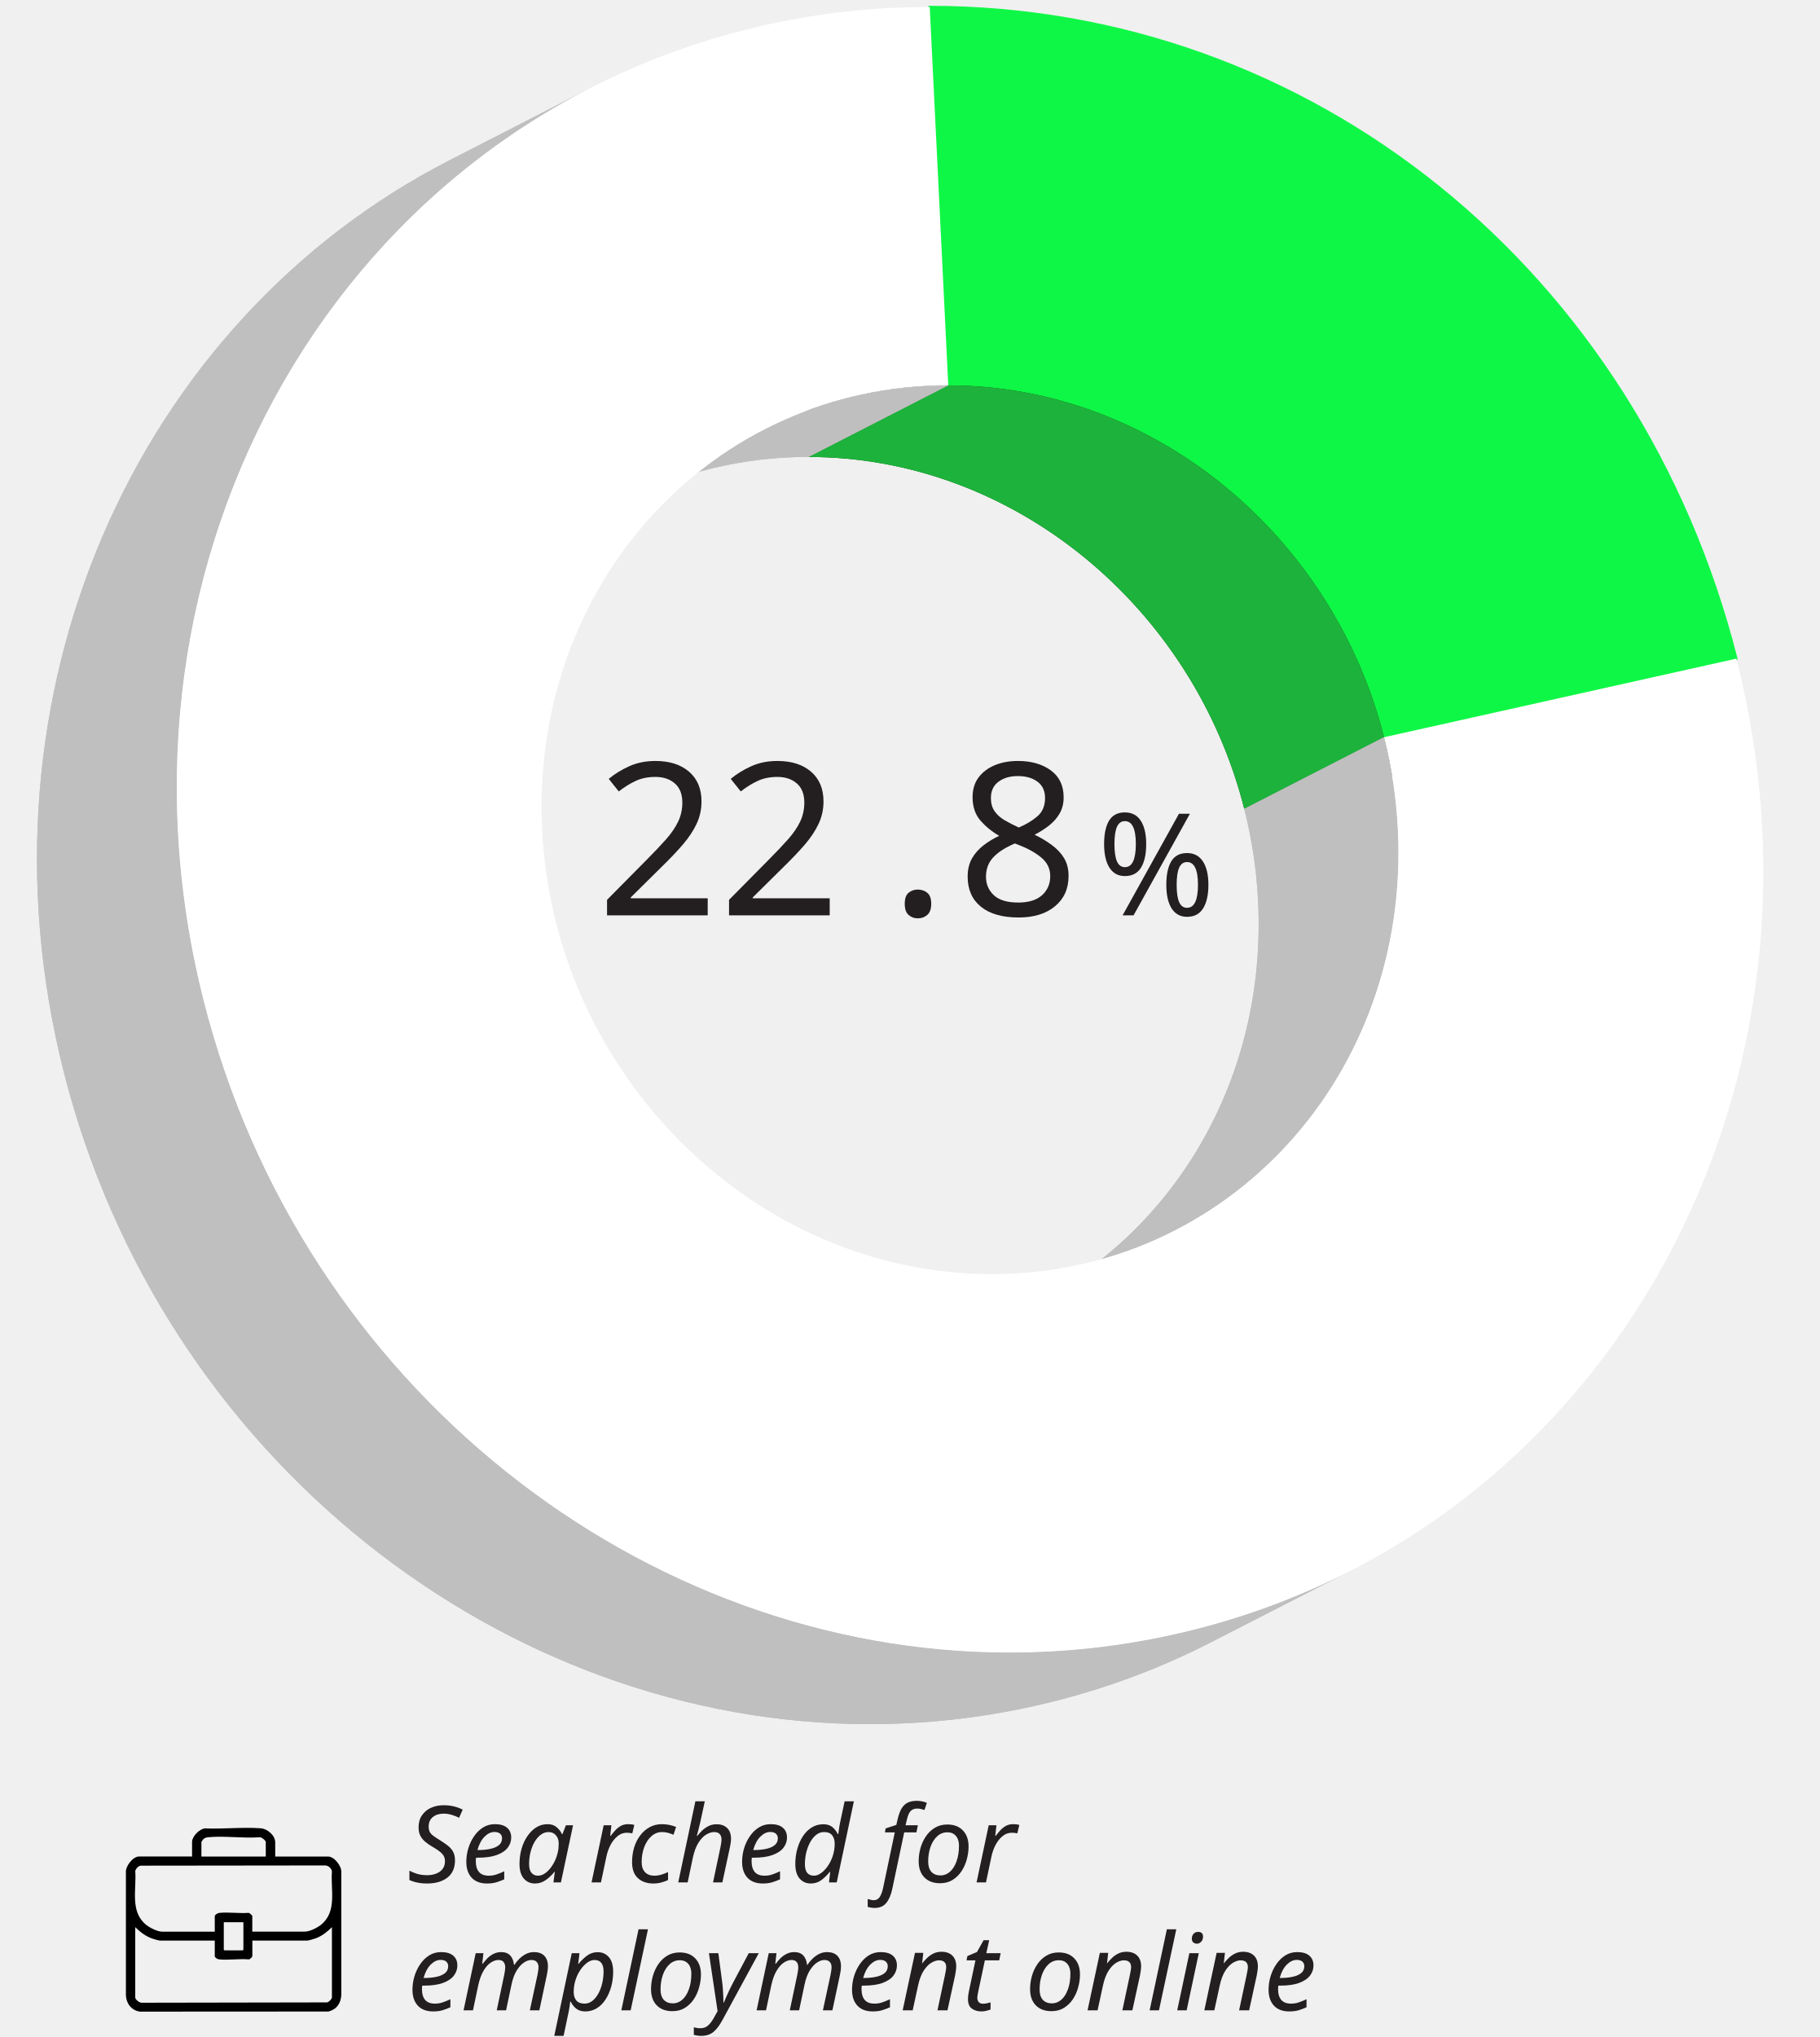
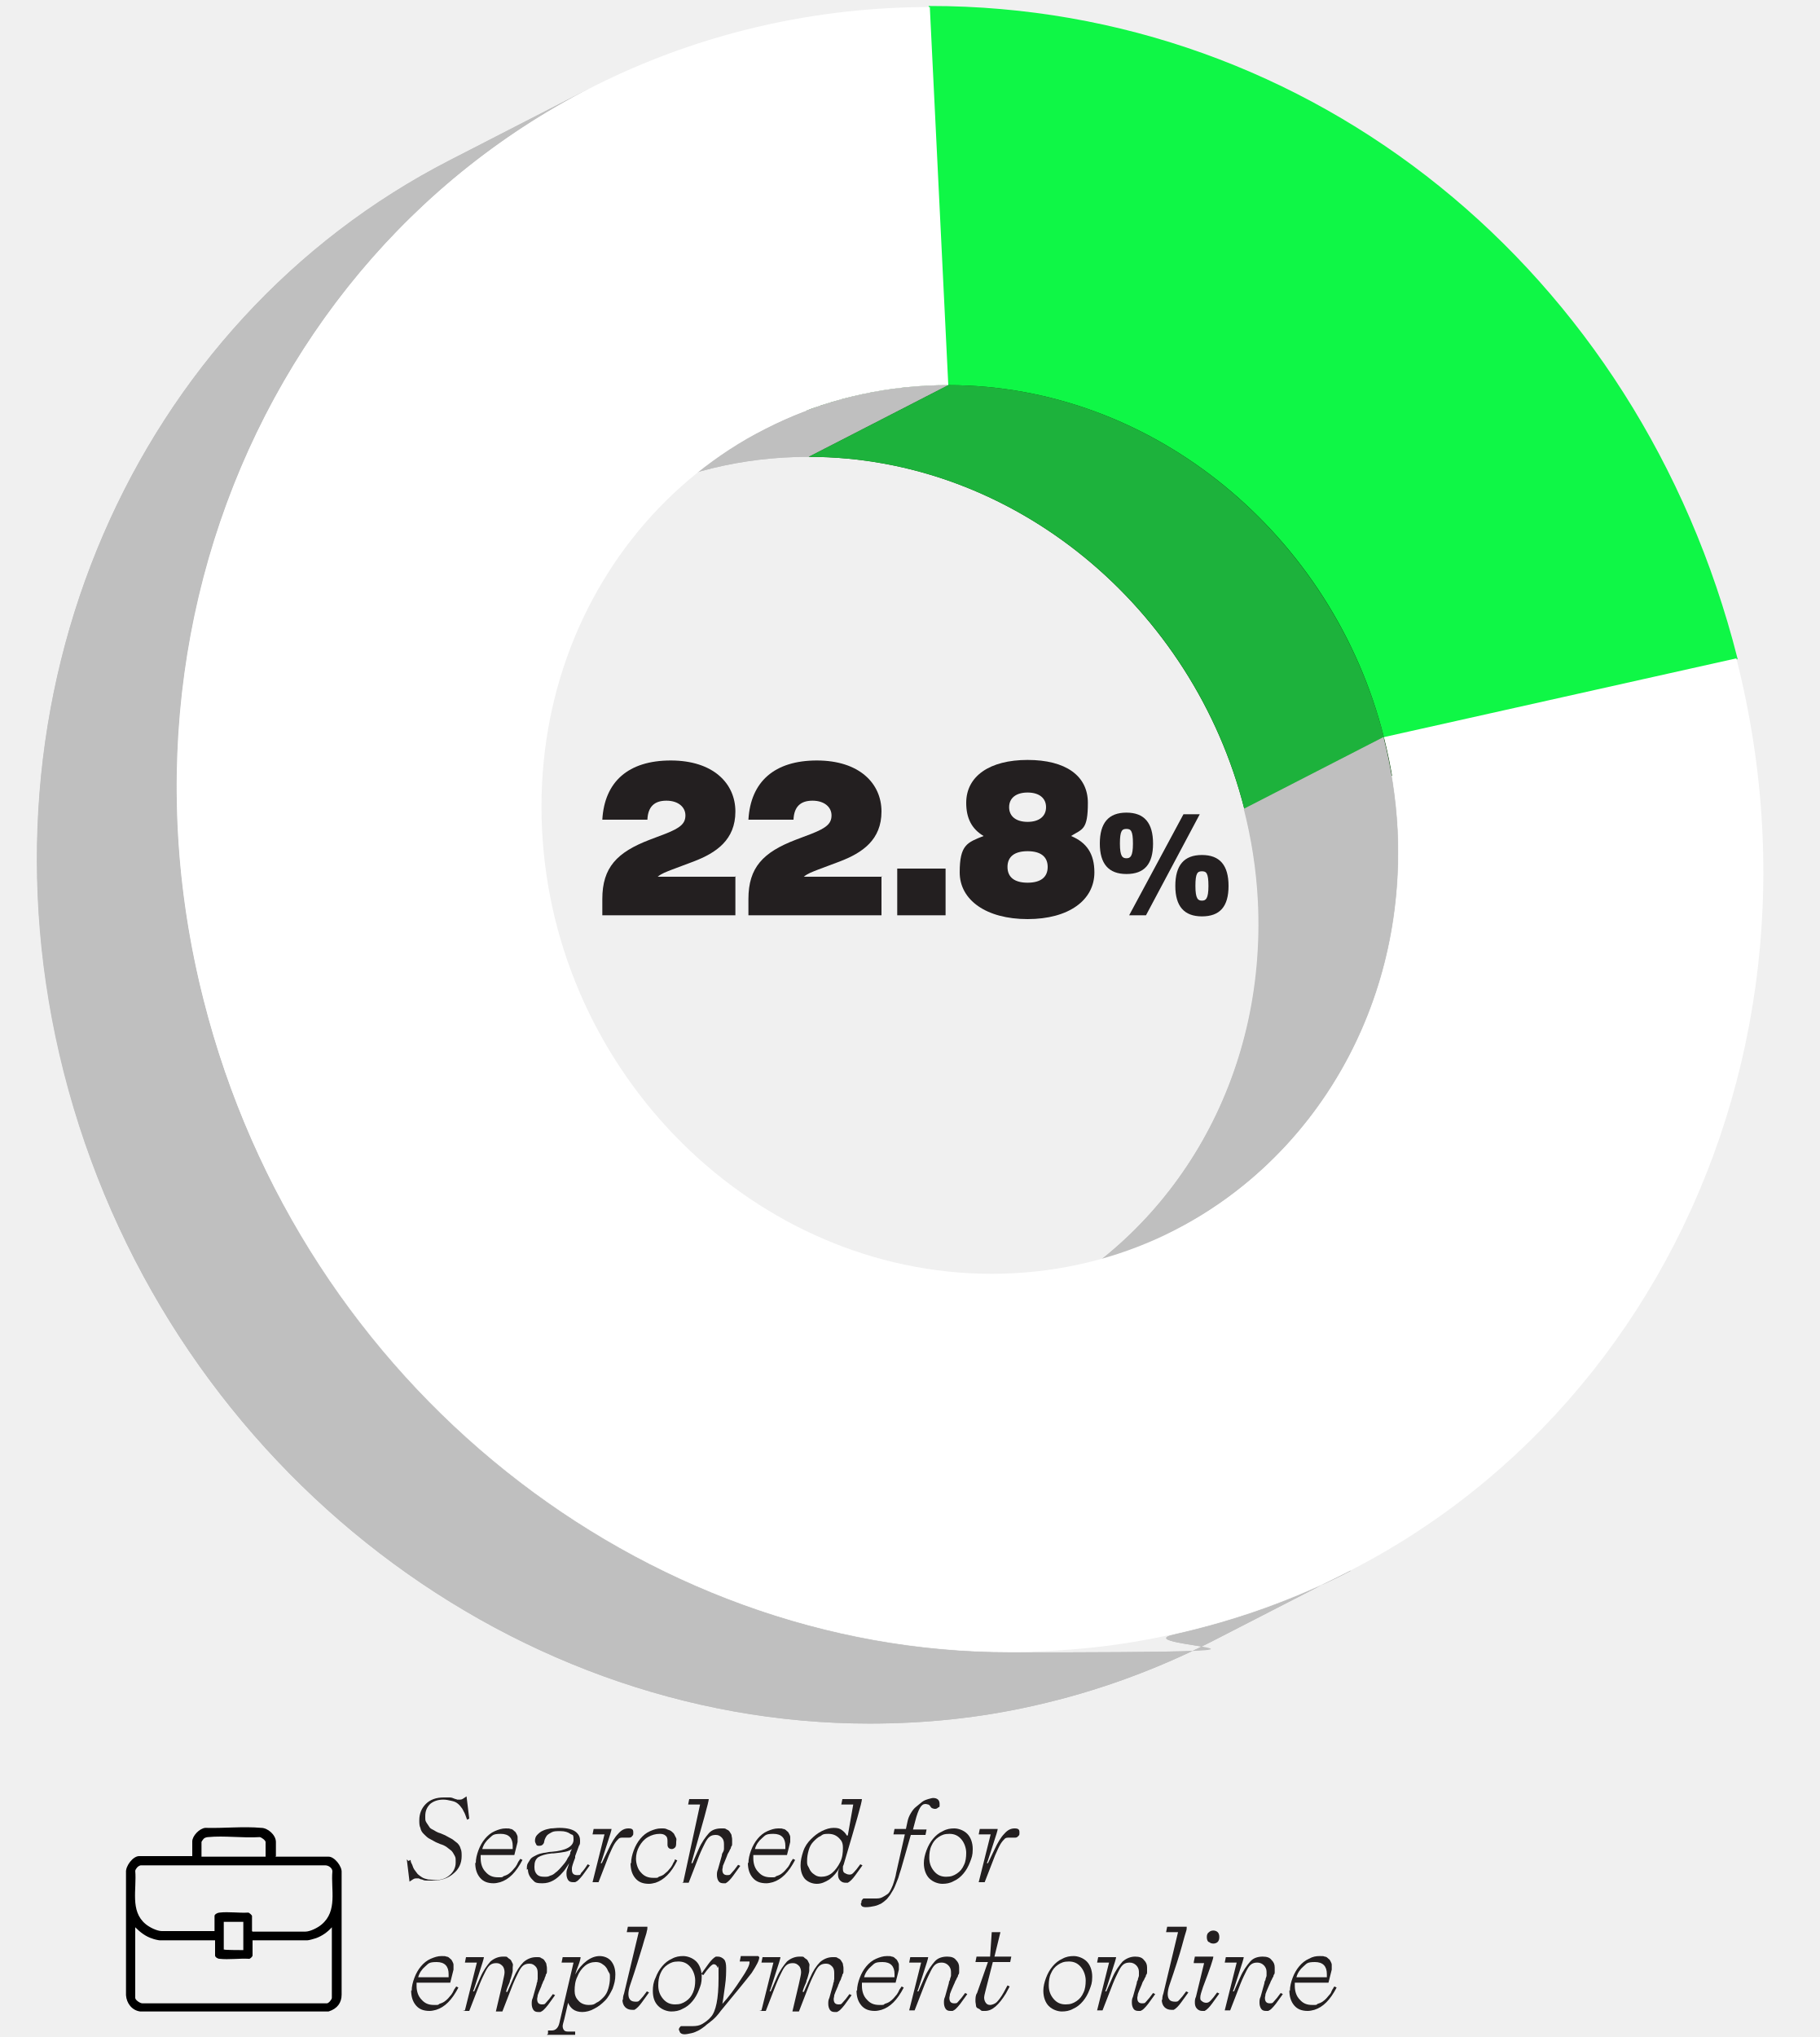
- <svg xmlns="http://www.w3.org/2000/svg" id="Layer_1" data-name="Layer 1" viewBox="0 0 335.05 374.97">
+ <svg xmlns="http://www.w3.org/2000/svg" id="Layer_1" version="1.1" viewBox="0 0 335 375">
  <defs>
    <style>
-       .cls-1, .cls-2 {
+       .st0, .st1 {
        fill: none;
      }

-       .cls-3 {
-         font-family: SelfModernTrial-Italic, 'Self Modern Trial';
-         font-size: 19.63px;
-         font-style: italic;
-       }
- 
-       .cls-3, .cls-4, .cls-5 {
-         fill: #231f20;
-       }
- 
-       .cls-6 {
+       .st2 {
        fill: #1db23c;
      }

-       .cls-2 {
+       .st1 {
        stroke: #0ff746;
        stroke-miterlimit: 2;
-         stroke-width: .44px;
-       }
- 
-       .cls-7 {
+         stroke-width: .4px;
+       }
+ 
+       .st3 {
        fill: #004300;
      }

-       .cls-8 {
+       .st4 {
+         fill: #231f20;
+       }
+ 
+       .st5 {
        fill: #0ff746;
      }

-       .cls-9 {
+       .st6 {
+         isolation: isolate;
+       }
+ 
+       .st7 {
        clip-path: url(#clippath-1);
      }

-       .cls-10 {
+       .st8 {
        clip-path: url(#clippath-3);
      }

-       .cls-11 {
+       .st9 {
        clip-path: url(#clippath-4);
      }

-       .cls-12 {
+       .st10 {
        clip-path: url(#clippath-2);
      }

-       .cls-13 {
+       .st11 {
        clip-path: url(#clippath-7);
      }

-       .cls-14 {
+       .st12 {
        clip-path: url(#clippath-6);
      }

-       .cls-15 {
+       .st13 {
        clip-path: url(#clippath-9);
      }

-       .cls-16 {
+       .st14 {
        clip-path: url(#clippath-8);
      }

-       .cls-17 {
+       .st15 {
        clip-path: url(#clippath-5);
      }

-       .cls-18 {
+       .st16 {
        fill: #fff;
      }

-       .cls-4 {
-         font-size: 26.18px;
-       }
- 
-       .cls-4, .cls-5 {
-         font-family: HelveticaNowDisplay-XBlk, 'Helvetica Now Display';
-       }
- 
-       .cls-5 {
-         font-size: 39.27px;
-       }
- 
-       .cls-19 {
-         letter-spacing: 0em;
-       }
- 
-       .cls-20 {
+       .st17 {
        fill: #075606;
      }

-       .cls-21 {
+       .st18 {
        fill: #bfbfbf;
      }

-       .cls-22 {
-         letter-spacing: -.02em;
-       }
- 
-       .cls-23 {
-         letter-spacing: -.04em;
-       }
- 
-       .cls-24 {
+       .st19 {
        clip-path: url(#clippath);
-       }
- 
-       .cls-25 {
-         letter-spacing: .02em;
      }
    </style>
    <clipPath id="clippath">
-       <rect class="cls-1" x="-5.91" width="346.33" height="317.37" />
+       <rect class="st0" x="-5.9" width="346.3" height="317.4" />
    </clipPath>
    <clipPath id="clippath-1">
-       <path class="cls-1" d="M148.85,84.12c37.88,0,70.87,27.77,80.23,64.78l25.73-13.19c-9.36-37.01-42.35-64.78-80.23-64.78l-25.73,13.19Z" />
+       <path class="st0" d="M148.9,84.1c37.9,0,70.9,27.8,80.2,64.8l25.7-13.2c-9.4-37-42.3-64.8-80.2-64.8l-25.7,13.2h0Z" />
    </clipPath>
    <clipPath id="clippath-2">
-       <rect class="cls-1" x="-5.91" width="346.33" height="317.37" />
+       <rect class="st0" x="-5.9" width="346.3" height="317.4" />
    </clipPath>
    <clipPath id="clippath-3">
-       <path class="cls-1" d="M140.84,78.98l-25.73,13.19c10.08-5.16,21.51-8.06,33.74-8.06l25.73-13.19c-12.23,0-23.66,2.89-33.74,8.06" />
+       <path class="st0" d="M140.8,79l-25.7,13.2c10.1-5.2,21.5-8.1,33.7-8.1l25.7-13.2c-12.2,0-23.7,2.9-33.7,8.1Z" />
    </clipPath>
    <clipPath id="clippath-4">
-       <rect class="cls-1" x="-5.91" width="346.33" height="317.37" />
+       <rect class="st0" x="-5.9" width="346.3" height="317.4" />
    </clipPath>
    <clipPath id="clippath-5">
-       <path class="cls-1" d="M229.08,148.89c1.39,5.49,2.27,11.19,2.55,17.03,1.59,32.48-15.27,60.54-41.04,73.75l25.73-13.19c25.77-13.21,42.63-41.27,41.04-73.74-.29-5.85-1.16-11.54-2.55-17.03l-25.73,13.19Z" />
+       <path class="st0" d="M229.1,148.9c1.4,5.5,2.3,11.2,2.6,17,1.6,32.5-15.3,60.5-41,73.8l25.7-13.2c25.8-13.2,42.6-41.3,41-73.7-.3-5.8-1.2-11.5-2.6-17l-25.7,13.2h0Z" />
    </clipPath>
    <clipPath id="clippath-6">
-       <rect class="cls-1" x="-5.91" width="346.33" height="317.37" />
+       <rect class="st0" x="-5.9" width="346.3" height="317.4" />
    </clipPath>
    <clipPath id="clippath-7">
-       <path class="cls-1" d="M82.8,29.48C25.08,59.06-5.91,127.72,11.76,197.39c18.05,71.2,80.98,119.99,148.36,119.99,10.05,0,20.18-1.08,30.3-3.34,11.56-2.58,22.42-6.55,32.48-11.7l25.73-13.19c-10.05,5.15-20.92,9.12-32.48,11.7-10.11,2.26-20.25,3.34-30.29,3.34-67.38,0-130.31-48.79-148.36-119.98C19.82,114.54,50.81,45.88,108.53,16.29l-25.73,13.19Z" />
+       <path class="st0" d="M82.8,29.5C25.1,59.1-5.9,127.7,11.8,197.4c18,71.2,81,120,148.4,120s20.2-1.1,30.3-3.3c11.6-2.6,22.4-6.5,32.5-11.7l25.7-13.2c-10.1,5.1-20.9,9.1-32.5,11.7-10.1,2.3-20.2,3.3-30.3,3.3-67.4,0-130.3-48.8-148.4-120C19.8,114.5,50.8,45.9,108.5,16.3l-25.7,13.2Z" />
    </clipPath>
    <clipPath id="clippath-8">
-       <rect class="cls-1" x="-5.91" width="346.33" height="317.37" />
+       <rect class="st0" x="-5.9" width="346.3" height="317.4" />
    </clipPath>
    <clipPath id="clippath-9">
-       <rect class="cls-1" x="23.04" y="336.31" width="39.9" height="33.99" />
+       <rect class="st0" x="23" y="336.3" width="39.9" height="34" />
    </clipPath>
  </defs>
-   <polygon class="cls-7" points="319.67 121.24 293.94 134.42 229.08 148.89 254.81 135.71 319.67 121.24" />
-   <polygon class="cls-7" points="174.58 70.93 148.85 84.12 145.44 14.47 171.17 1.29 174.58 70.93" />
-   <g class="cls-24">
-     <path class="cls-8" d="M171.17,1.29c70.23,0,130.41,48.61,148.5,119.95l-64.87,14.47c-9.36-37.01-42.35-64.78-80.23-64.78l-3.41-69.64Z" />
-     <path class="cls-2" d="M171.17,1.29c70.23,0,130.41,48.61,148.5,119.95l-64.87,14.47c-9.36-37.01-42.35-64.78-80.23-64.78l-3.41-69.64Z" />
-     <path class="cls-20" d="M254.81,135.71l-25.73,13.19c-9.36-37.01-42.35-64.78-80.23-64.78l25.73-13.19c37.88,0,70.87,27.77,80.23,64.78" />
-   </g>
-   <g class="cls-9">
-     <path class="cls-6" d="M254.81,135.71l-25.73,13.19c-9.36-37.01-42.35-64.78-80.23-64.78l25.73-13.19c37.88,0,70.87,27.77,80.23,64.78" />
-   </g>
-   <g class="cls-12">
-     <path class="cls-21" d="M115.11,92.17l25.73-13.19c10.07-5.16,21.51-8.06,33.74-8.06l-25.73,13.19c-12.23,0-23.66,2.89-33.74,8.06" />
-   </g>
-   <g class="cls-10">
-     <path class="cls-21" d="M174.58,70.93l-25.73,13.19c-12.23,0-23.66,2.89-33.74,8.06l25.73-13.19c10.07-5.16,21.51-8.06,33.74-8.06" />
-   </g>
-   <g class="cls-11">
-     <path class="cls-21" d="M216.32,226.49l-25.73,13.19c25.77-13.21,42.62-41.27,41.03-73.75-.28-5.85-1.16-11.54-2.55-17.03l25.73-13.19c1.39,5.49,2.27,11.19,2.55,17.03,1.59,32.48-15.27,60.54-41.04,73.75" />
-   </g>
-   <g class="cls-17">
-     <path class="cls-21" d="M216.32,226.49l-25.73,13.19c25.77-13.21,42.62-41.27,41.03-73.75-.28-5.85-1.16-11.54-2.55-17.03l25.73-13.19c1.39,5.49,2.26,11.19,2.55,17.03,1.59,32.48-15.27,60.54-41.04,73.75" />
-   </g>
-   <g class="cls-14">
-     <path class="cls-21" d="M248.63,289.15l-25.73,13.19c-10.05,5.15-20.92,9.12-32.48,11.7-10.11,2.26-20.25,3.34-30.29,3.34-67.38,0-130.31-48.79-148.37-119.99C-5.91,127.72,25.08,59.06,82.8,29.48l25.73-13.19C50.81,45.88,19.82,114.54,37.49,184.2c18.05,71.2,80.98,119.99,148.36,119.99,10.05,0,20.18-1.08,30.29-3.34,11.56-2.58,22.42-6.55,32.48-11.7" />
-   </g>
-   <g class="cls-13">
-     <path class="cls-21" d="M248.63,289.15l-25.73,13.19c-10.05,5.15-20.92,9.12-32.48,11.7-10.11,2.26-20.25,3.34-30.29,3.34-67.38,0-130.31-48.79-148.37-119.99C-5.91,127.72,25.08,59.06,82.8,29.48l25.73-13.19C50.81,45.88,19.82,114.54,37.49,184.2c18.05,71.2,80.98,119.99,148.36,119.99,10.05,0,20.18-1.08,30.29-3.34,11.56-2.58,22.42-6.55,32.48-11.7" />
-   </g>
-   <g class="cls-16">
-     <path class="cls-18" d="M171.17,1.29l3.41,69.64c-43.51,0-76.99,36.63-74.77,81.81,2.21,45.18,39.27,81.8,82.78,81.8s76.98-36.63,74.77-81.8c-.29-5.84-1.16-11.54-2.55-17.03l64.87-14.47c20.75,81.8-25.61,162.22-103.52,179.61-10.11,2.26-20.25,3.34-30.29,3.34-67.38,0-130.31-48.79-148.36-119.99C16.74,102.4,63.09,21.98,141.01,4.59c9.98-2.23,19.85-3.3,30.16-3.3" />
-   </g>
-   <text class="cls-3" transform="translate(75 346.51)">
-     <tspan x="0" y="0">Sea</tspan>
-     <tspan class="cls-23" x="33.36" y="0">r</tspan>
-     <tspan class="cls-19" x="40.43" y="0">ched for </tspan>
-   </text>
-   <text class="cls-3" transform="translate(75 370.06)">
-     <tspan x="0" y="0">em</tspan>
-     <tspan class="cls-22" x="27.48" y="0">p</tspan>
-     <tspan x="38.86" y="0">loyment online</tspan>
-   </text>
-   <text class="cls-5" transform="translate(109.87 168.5)">
-     <tspan x="0" y="0">22</tspan>
-     <tspan class="cls-25" x="53.87" y="0">.</tspan>
-     <tspan x="66.36" y="0">8</tspan>
-   </text>
-   <text class="cls-4" transform="translate(201.99 168.5)">
-     <tspan x="0" y="0">%</tspan>
-   </text>
-   <g class="cls-15">
-     <path d="M50.66,341.75h9.75c1.14,0,2.53,1.79,2.43,2.92v22.55c-.09,1.55-.83,2.65-2.36,3.06l-34.71.02c-1.54-.2-2.53-1.49-2.59-3v-22.56c-.13-1.16,1.26-3,2.43-3h9.75v-2.68c0-1,1.34-2.39,2.37-2.49,3.34.15,6.97-.27,10.27-.02,1.24.09,2.67,1.31,2.67,2.59v2.59ZM48.93,341.75v-2.68c0-.27-.77-.9-1.11-.87-3.06.23-6.55-.3-9.55,0-.25.02-.58.14-.78.3-.08.06-.41.53-.41.57v2.68h11.85ZM46.46,355.57h9.67c.88,0,2.32-.72,3-1.28,2.99-2.47,1.71-6.41,1.98-9.79-.07-.6-.68-1.11-1.27-1.11l-33.96.04c-.46.1-.87.55-.98,1,.26,3.35-1,7.37,1.93,9.83.69.58,2.14,1.32,3.04,1.32h9.67v-2.84c0-.28.57-.6.86-.62,1.69-.16,3.63.12,5.35,0,.2-.02.7.48.7.61v2.84ZM44.82,353.84h-3.62v5.06l.12.12h3.37l.12-.12v-5.06ZM39.55,357.22h-10.08c-.22,0-1.06-.24-1.32-.33-1.27-.41-2.32-1.22-3.25-2.14v12.96c0,.38.85,1.04,1.27.95l34.02-.06c.31,0,.92-.65.92-.89v-12.96c-.85.85-1.8,1.61-2.94,2.04-.32.12-1.34.43-1.63.43h-10.08v2.84c0,.18-.45.66-.7.62-1.73-.15-3.74.18-5.44,0-.29-.03-.78-.32-.78-.62v-2.84Z" />
+   <polygon class="st3" points="319.7 121.2 293.9 134.4 229.1 148.9 254.8 135.7 319.7 121.2" />
+   <polygon class="st3" points="174.6 70.9 148.9 84.1 145.4 14.5 171.2 1.3 174.6 70.9" />
+   <g class="st19">
+     <g>
+       <path class="st5" d="M171.2,1.3c70.2,0,130.4,48.6,148.5,119.9l-64.9,14.5c-9.4-37-42.4-64.8-80.2-64.8l-3.4-69.6h0Z" />
+       <path class="st1" d="M171.2,1.3c70.2,0,130.4,48.6,148.5,119.9l-64.9,14.5c-9.4-37-42.4-64.8-80.2-64.8l-3.4-69.6h0Z" />
+       <path class="st17" d="M254.8,135.7l-25.7,13.2c-9.4-37-42.3-64.8-80.2-64.8l25.7-13.2c37.9,0,70.9,27.8,80.2,64.8" />
+     </g>
+   </g>
+   <g class="st7">
+     <path class="st2" d="M254.8,135.7l-25.7,13.2c-9.4-37-42.3-64.8-80.2-64.8l25.7-13.2c37.9,0,70.9,27.8,80.2,64.8" />
+   </g>
+   <g class="st10">
+     <path class="st18" d="M115.1,92.2l25.7-13.2c10.1-5.2,21.5-8.1,33.7-8.1l-25.7,13.2c-12.2,0-23.7,2.9-33.7,8.1" />
+   </g>
+   <g class="st8">
+     <path class="st18" d="M174.6,70.9l-25.7,13.2c-12.2,0-23.7,2.9-33.7,8.1l25.7-13.2c10.1-5.2,21.5-8.1,33.7-8.1" />
+   </g>
+   <g class="st9">
+     <path class="st18" d="M216.3,226.5l-25.7,13.2c25.8-13.2,42.6-41.3,41-73.8-.3-5.9-1.2-11.5-2.6-17l25.7-13.2c1.4,5.5,2.3,11.2,2.6,17,1.6,32.5-15.3,60.5-41,73.8" />
+   </g>
+   <g class="st15">
+     <path class="st18" d="M216.3,226.5l-25.7,13.2c25.8-13.2,42.6-41.3,41-73.8-.3-5.9-1.2-11.5-2.6-17l25.7-13.2c1.4,5.5,2.3,11.2,2.6,17,1.6,32.5-15.3,60.5-41,73.8" />
+   </g>
+   <g class="st12">
+     <path class="st18" d="M248.6,289.1l-25.7,13.2c-10.1,5.1-20.9,9.1-32.5,11.7-10.1,2.3-20.2,3.3-30.3,3.3-67.4,0-130.3-48.8-148.4-120C-5.9,127.7,25.1,59.1,82.8,29.5l25.7-13.2C50.8,45.9,19.8,114.5,37.5,184.2c18,71.2,81,120,148.4,120s20.2-1.1,30.3-3.3c11.6-2.6,22.4-6.5,32.5-11.7" />
+   </g>
+   <g class="st11">
+     <path class="st18" d="M248.6,289.1l-25.7,13.2c-10.1,5.1-20.9,9.1-32.5,11.7-10.1,2.3-20.2,3.3-30.3,3.3-67.4,0-130.3-48.8-148.4-120C-5.9,127.7,25.1,59.1,82.8,29.5l25.7-13.2C50.8,45.9,19.8,114.5,37.5,184.2c18,71.2,81,120,148.4,120s20.2-1.1,30.3-3.3c11.6-2.6,22.4-6.5,32.5-11.7" />
+   </g>
+   <g class="st14">
+     <path class="st16" d="M171.2,1.3l3.4,69.6c-43.5,0-77,36.6-74.8,81.8,2.2,45.2,39.3,81.8,82.8,81.8s77-36.6,74.8-81.8c-.3-5.8-1.2-11.5-2.6-17l64.9-14.5c20.8,81.8-25.6,162.2-103.5,179.6-10.1,2.3-20.2,3.3-30.3,3.3-67.4,0-130.3-48.8-148.4-120C16.7,102.4,63.1,22,141,4.6c10-2.2,19.9-3.3,30.2-3.3" />
+   </g>
+   <g class="st6">
+     <g class="st6">
+       <path class="st4" d="M75.2,342.6l.4-.2c0,.4.2.7.3.9.1.3.2.6.4.9.2.3.4.5.6.8.2.2.5.4.8.6.3.2.7.3,1.1.4.4,0,.9.1,1.4.1,1.1,0,1.9-.3,2.6-.9.7-.6,1.1-1.4,1.1-2.3s0-.9-.2-1.3c-.2-.4-.4-.7-.6-.9-.3-.2-.6-.5-.9-.7-.3-.2-.7-.4-1.1-.5-.4-.2-.8-.3-1.1-.5-.4-.2-.7-.4-1.1-.6-.3-.2-.6-.5-.9-.8-.3-.3-.5-.6-.6-1.1-.2-.4-.2-.9-.2-1.4,0-1.2.4-2.2,1.2-3,.8-.8,1.9-1.2,3.3-1.2s.8,0,1.1,0c.3,0,.6.1.8.2s.4.1.6.2c.2,0,.4,0,.5,0s.3,0,.6-.2l.6-.4h0l.5,4.1-.4.2c-.2-.5-.3-.9-.5-1.3-.2-.3-.3-.7-.6-1-.2-.3-.5-.6-.8-.8-.3-.2-.6-.3-1.1-.4-.4-.1-.9-.2-1.4-.2-1,0-1.8.3-2.4.8-.6.6-.9,1.3-.9,2.2s0,.8.2,1.2c.2.3.4.6.6.9s.6.4.9.6c.3.2.7.4,1.1.5.4.2.8.3,1.1.5.4.2.7.4,1.1.6.3.2.6.5.9.7.3.3.5.6.6,1,.2.4.2.9.2,1.4,0,1.3-.5,2.4-1.5,3.2-1,.9-2.3,1.3-3.8,1.3s-.8,0-1.2,0c-.4,0-.6-.1-.8-.2-.2,0-.4-.1-.6-.2-.2,0-.4,0-.5,0s-.3,0-.6.2l-.6.4h0l-.5-4.1Z" />
+       <path class="st4" d="M87.6,343c0-.8.2-1.6.5-2.4.3-.8.7-1.5,1.2-2.1s1.1-1.1,1.8-1.4,1.3-.5,2-.5.6,0,.9.1c.3,0,.5.2.7.4.2.1.3.3.4.5.1.2.2.4.2.6,0,.2,0,.4,0,.5,0,.2,0,.3,0,.4l-.6,2.4h-6.2c0,.3,0,.5,0,.6,0,1,.3,1.9.9,2.5.6.7,1.3,1,2.3,1s.7,0,1-.2c.3-.1.6-.2.9-.4s.5-.4.7-.6c.2-.2.4-.5.6-.7.1-.2.3-.4.4-.7.1-.2.2-.4.3-.5s.1-.2.2-.3l.4.2c-1.2,2.3-2.5,3.6-4.1,4.1-.4.1-.8.2-1.2.2-1.1,0-1.9-.3-2.5-1s-.9-1.6-.9-2.8ZM88.8,340.4h5.6v-.6c0-1.4-.7-2.2-2.2-2.2s-1.5.3-2.1.8-1.1,1.2-1.3,2Z" />
+       <path class="st4" d="M97,344.2c0-.5,0-.9.2-1.2s.4-.7.6-.9.6-.4,1-.6c.4-.2.8-.3,1.3-.4.4,0,.9-.2,1.5-.2,2.6-.2,4-1,4-2.2s-.2-.8-.6-1.1c-.4-.3-1-.5-1.8-.5s-1.2,0-1.6.2c-.4.2-.7.4-.9.6-.2.3-.4.6-.5,1.1,0,.3-.2.5-.3.6-.1.1-.3.2-.6.2s-.5,0-.6-.3c-.1-.2-.2-.4-.2-.6,0-.4.1-.8.4-1.1s.6-.6,1.1-.8c.4-.2.9-.3,1.4-.4.5,0,1-.1,1.6-.1,1.5,0,2.6.3,3.2.9.4.4.6.8.6,1.4s0,.7-.2,1l-.7,1.9c0,0,0,.2,0,.3-.4,1-.6,1.7-.6,1.9,0,0,0,.2,0,.3,0,.7.3,1,1,1s.5-.1.7-.4c.3-.3.7-.8,1.2-1.6l.4.2-1.3,1.8c-.3.4-.6.7-.8.9-.2.2-.4.3-.6.4h-.4c-.4,0-.7-.1-.9-.4-.2-.3-.3-.7-.3-1.1s0-.6.2-1.1l.3-.9h0c-.5.8-.9,1.4-1.2,1.7-1.1,1.3-2.3,2-3.7,2s-1.4-.2-1.9-.7c-.5-.5-.8-1.1-.8-1.9ZM98.4,343.8c0,.6.2,1,.5,1.3s.7.4,1.3.4.7,0,1.1-.2c.4-.1.7-.3.9-.5.3-.2.5-.4.8-.7.3-.3.5-.6.7-.8.2-.2.4-.5.6-.8.2-.4.3-.6.4-.7s.2-.3.3-.6c0,0,0-.1,0-.2l.3-.6h0c-.3.2-.7.4-1.2.5-.5.1-1.2.2-2.2.3-.1,0-.2,0-.3,0-1.1.1-2,.4-2.5.7-.5.4-.7.9-.7,1.7Z" />
+     </g>
+     <g class="st6">
+       <path class="st4" d="M109.1,346.5l2.2-8.8h-2.2l.2-1h3.3c0,.2-.3,1.2-.9,3-.6,1.8-.9,2.9-1.1,3.3h.2l1.2-2.5c.6-1.3,1.2-2.3,1.8-2.9.6-.7,1.2-1,1.9-1s.9.2.9.7,0,.5-.2.7c-.1.2-.3.3-.6.3h-1.1c-.3,0-.6,0-.8.2-.2.2-.5.5-.8,1-.3.5-.6,1.2-1,2.1l-1.9,4.9h-1.2Z" />
+     </g>
+     <g class="st6">
+       <path class="st4" d="M116.2,343c0-.8.2-1.6.5-2.4.3-.8.7-1.5,1.2-2.1s1.1-1.1,1.8-1.4,1.3-.5,2-.5.8,0,1.2.2c.3.1.6.2.8.4.2.2.4.3.5.6.1.2.2.4.3.6s0,.4,0,.7c0,.4,0,.8-.2,1-.2.2-.4.3-.6.3-.5,0-.8-.3-.8-.8v-.7c0-.5-.1-.8-.4-1-.2-.2-.6-.3-1-.3-.8,0-1.5.2-2.2.6-.7.4-1.2,1-1.6,1.7-.4.7-.6,1.5-.6,2.3s.3,1.9.9,2.5c.6.7,1.3,1,2.3,1s.7,0,1-.2c.3-.1.6-.2.9-.4.2-.2.5-.4.7-.6.2-.2.4-.5.6-.7.1-.2.3-.4.4-.7.1-.2.2-.4.3-.5,0-.1,0-.2.1-.3l.4.2c-1.1,2.3-2.5,3.6-4,4.1-.4.1-.8.2-1.2.2-1.1,0-1.9-.3-2.5-1s-.9-1.6-.9-2.8Z" />
+       <path class="st4" d="M125.8,346.5l3.1-14.3h-2.2l.2-1h3.6c0,.5-1.1,4.4-3.2,11.8h.2l1.1-2.5c.6-1.4,1.3-2.3,1.9-3s1.5-.9,2.3-.9.7,0,1,.2c.3.1.5.3.6.5.1.2.3.4.3.6,0,.2.1.4.1.7s0,.3,0,.5c0,.2,0,.3,0,.4,0,.1,0,.3-.2.5,0,.2-.1.4-.2.5,0,0-.1.3-.3.6s-.2.5-.3.7c-.3.8-.6,1.4-.7,1.7,0,.3-.1.5-.1.7,0,.7.3,1,.9,1s.5-.1.8-.4.7-.8,1.2-1.5l.4.2-1.3,1.8c-.5.7-1,1.2-1.4,1.4h-.4c-.4,0-.7-.1-.9-.4s-.3-.7-.3-1.1,0-.6.2-1.1l.7-2.5c0-.1,0-.3.2-.6s.2-.6.2-.8c0-.2,0-.4,0-.7,0-.5-.1-.9-.4-1.2-.3-.3-.6-.5-1.1-.5s-.8.1-1.1.3-.6.6-.9,1.2c-.3.6-.7,1.4-1.1,2.4l-1.9,4.9h-1.2Z" />
+       <path class="st4" d="M137.8,343c0-.8.2-1.6.5-2.4.3-.8.7-1.5,1.2-2.1s1.1-1.1,1.8-1.4,1.3-.5,2-.5.6,0,.9.1c.3,0,.5.2.7.4.2.1.3.3.4.5.1.2.2.4.2.6,0,.2,0,.4,0,.5,0,.2,0,.3,0,.4l-.6,2.4h-6.2c0,.3,0,.5,0,.6,0,1,.3,1.9.9,2.5.6.7,1.3,1,2.3,1s.7,0,1-.2c.3-.1.6-.2.9-.4s.5-.4.7-.6c.2-.2.4-.5.6-.7.1-.2.3-.4.4-.7.1-.2.2-.4.3-.5s.1-.2.2-.3l.4.2c-1.2,2.3-2.5,3.6-4.1,4.1-.4.1-.8.2-1.2.2-1.1,0-1.9-.3-2.5-1s-.9-1.6-.9-2.8ZM139,340.4h5.6v-.6c0-1.4-.7-2.2-2.2-2.2s-1.5.3-2.1.8-1.1,1.2-1.3,2Z" />
+       <path class="st4" d="M147.4,343.4c0-.9.2-1.7.5-2.6s.8-1.6,1.4-2.2c.6-.6,1.2-1.1,2-1.5s1.5-.6,2.2-.6,1.1.1,1.5.4c.4.3.7.6.9,1h.2l1-5.7h-2.2l.2-1h3.6c0,.6-1.1,4.4-3.2,11.5-.1.4-.2.7-.3.9,0,.2,0,.3,0,.5,0,.3.1.6.3.7s.5.3.9.3.5-.1.8-.4.7-.8,1.2-1.5l.4.2-1.3,1.8c-.5.7-1,1.2-1.4,1.4h-.4c-.4,0-.7-.1-1-.4-.3-.3-.4-.7-.4-1.1s0-.7.3-1.3h0c-.5.9-1.1,1.6-1.9,2.2-.8.5-1.5.8-2.3.8s-1.6-.3-2.2-.9c-.5-.6-.8-1.4-.8-2.5ZM148.6,342.6c0,.4,0,.7.2,1s.3.7.5.9c.2.3.5.5.8.7s.7.3,1.1.3c.7,0,1.4-.2,2-.7.6-.5,1.1-1.2,1.5-2,.4-.8.5-1.7.5-2.6s-.2-1.3-.7-1.8c-.5-.5-1.1-.8-2-.8s-1,.1-1.4.4c-.5.2-.9.6-1.3,1-.4.4-.7.9-.9,1.6s-.3,1.3-.3,2Z" />
+       <path class="st4" d="M158.6,350.3c0-.2,0-.4.1-.5s.2-.3.3-.3h2.1c.5,0,.9,0,1.3-.2.4-.2.7-.4,1-.6.3-.2.5-.6.7-1,.2-.4.4-.9.5-1.3.1-.4.3-.9.4-1.6l1.6-7.1h-2.1l.2-1h2.1l.3-1.4c.1-.5.3-1,.6-1.5.3-.5.6-.9,1-1.2.4-.3.7-.6,1.1-.9s.8-.4,1.1-.5c.4-.1.7-.2.9-.2.8,0,1.2.4,1.2,1.1s0,.5-.2.6c-.2.2-.4.3-.6.3s-.3,0-.5-.1c-.1,0-.2-.1-.3-.2s-.1-.2-.2-.3c0,0-.2-.2-.3-.2-.1,0-.3-.1-.5-.1-.4,0-.7.2-1,.7-.3.5-.6,1.3-.9,2.5l-.4,1.5h2.5l-.2,1h-2.7l-1.8,6.3c-.2.6-.4,1.2-.5,1.6-.2.5-.4,1-.6,1.5-.2.5-.5,1-.7,1.3-.2.4-.5.7-.8,1.1-.3.3-.7.6-1,.8-.4.2-.8.4-1.3.5-.5.1-1,.2-1.6.2s-.9-.2-.9-.7Z" />
+       <path class="st4" d="M170.1,343c0-.8.2-1.6.5-2.4.3-.8.7-1.5,1.2-2.1.5-.6,1.1-1.1,1.8-1.4.7-.4,1.4-.5,2.1-.5s1.7.3,2.4,1c.6.6,1,1.6,1,2.8s-.2,1.6-.5,2.4c-.3.8-.7,1.5-1.2,2.1-.5.6-1.1,1.1-1.8,1.4-.7.4-1.4.5-2.1.5s-1.7-.3-2.4-1c-.6-.6-1-1.6-1-2.8ZM171.1,342c0,1,.3,1.8.9,2.5.6.7,1.3,1,2.2,1s1.4-.2,2-.6c.6-.4,1-.9,1.3-1.6.3-.6.4-1.4.4-2.2s-.3-1.8-.9-2.5c-.6-.7-1.3-1-2.2-1s-1.4.2-2,.6-1,.9-1.3,1.6c-.3.6-.4,1.4-.4,2.2Z" />
+       <path class="st4" d="M180.2,346.5l2.2-8.8h-2.2l.2-1h3.3c0,.2-.3,1.2-.9,3s-.9,2.9-1.1,3.3h.2l1.2-2.5c.6-1.3,1.2-2.3,1.8-2.9.6-.7,1.2-1,1.9-1s.9.2.9.7,0,.5-.2.7-.3.3-.6.3h-1.1c-.3,0-.6,0-.8.2-.2.2-.5.5-.8,1-.3.5-.6,1.2-1,2.1l-1.9,4.9h-1.2Z" />
+     </g>
+   </g>
+   <g class="st6">
+     <g class="st6">
+       <path class="st4" d="M75.8,366.5c0-.8.2-1.6.5-2.4.3-.8.7-1.5,1.2-2.1s1.1-1.1,1.8-1.4,1.3-.5,2-.5.6,0,.9.1c.3,0,.5.2.7.4.2.1.3.3.4.5.1.2.2.4.2.6,0,.2,0,.4,0,.5,0,.2,0,.3,0,.4l-.6,2.4h-6.2c0,.3,0,.5,0,.6,0,1,.3,1.9.9,2.5.6.7,1.3,1,2.3,1s.7,0,1-.2c.3-.1.6-.2.9-.4s.5-.4.7-.6c.2-.2.4-.5.6-.7.1-.2.3-.4.4-.7.1-.2.2-.4.3-.5s.1-.2.2-.3l.4.2c-1.2,2.3-2.5,3.6-4.1,4.1-.4.1-.8.2-1.2.2-1.1,0-1.9-.3-2.5-1s-.9-1.6-.9-2.8ZM77,364h5.6v-.6c0-1.4-.7-2.2-2.2-2.2s-1.5.3-2.1.8-1.1,1.2-1.3,2Z" />
+       <path class="st4" d="M85.6,370.1l2.2-8.8h-2.2l.2-1h3.3c0,.2-.3,1.2-.9,3-.6,1.8-.9,2.9-1.1,3.3h.2l1.1-2.5c.6-1.4,1.3-2.3,1.9-3,.7-.6,1.5-.9,2.3-.9s.7,0,.9.2.5.3.6.5.2.4.3.6,0,.4,0,.7,0,.4,0,.6c0,.2-.1.5-.2.9-.1.4-.2.7-.3.9,0,.3-.2.6-.4,1.1-.2.5-.3.8-.3,1h.2l1.1-2.5c.6-1.4,1.2-2.3,1.9-3,.7-.6,1.5-.9,2.3-.9s.7,0,1,.2c.3.1.5.3.6.5s.3.4.3.6c0,.2.1.4.1.7s0,.4,0,.6c0,.2,0,.4-.2.6,0,.2-.1.4-.2.6,0,.1-.1.4-.3.7-.1.4-.3.6-.3.8-.4.9-.6,1.4-.7,1.7,0,.3-.1.5-.1.7,0,.7.3,1,.9,1s.5-.1.8-.4.7-.8,1.2-1.5l.4.2-1.3,1.8c-.3.4-.6.7-.8.9-.2.2-.4.3-.6.4h-.4c-.4,0-.7-.1-.9-.4s-.3-.7-.3-1.1,0-.7.2-1.1l.7-2.5c0,0,0-.2.1-.4s0-.4.1-.5c0,0,0-.2,0-.4,0-.2,0-.3,0-.4,0-.1,0-.2,0-.4,0-.5-.1-.9-.4-1.2-.3-.3-.6-.5-1.1-.5s-.8.1-1.1.3-.6.6-.9,1.2c-.3.6-.7,1.4-1.1,2.4l-1.9,4.9h-1.2l1.2-5.1c.2-1,.4-1.7.4-2.1s-.1-.9-.4-1.2c-.3-.3-.6-.5-1.1-.5s-.8.1-1.1.3c-.3.2-.6.6-.9,1.2-.3.6-.7,1.4-1.1,2.4l-1.9,4.9h-1.2Z" />
+     </g>
+     <g class="st6">
+       <path class="st4" d="M100.9,374.4v-.6h.7c.7,0,1.2-.5,1.4-1.4l2.6-11.1h-2.2l.2-1h3.3c0,.2-.1.7-.4,1.5-.3.8-.5,1.3-.6,1.7h0c.6-1.1,1.3-1.9,2.1-2.5.8-.6,1.6-.9,2.4-.9s1.6.3,2.1.9c.5.6.8,1.4.8,2.5s-.2,1.7-.5,2.6c-.4.8-.8,1.6-1.4,2.2s-1.2,1.1-2,1.5c-.7.4-1.5.6-2.2.6s-1.3-.2-1.7-.5c-.4-.3-.7-.7-.9-1.2h0l-.7,3c-.2.7-.3,1.1-.3,1.3,0,.3.1.6.3.8.2.2.5.2.9.2h1.1v.6h-5.2ZM105.8,366.5c0,.7.2,1.3.7,1.8.4.5,1.1.8,1.9.8s1-.1,1.4-.4c.5-.2.9-.6,1.3-1s.7-.9.9-1.6.3-1.3.3-2,0-.7-.2-1-.3-.7-.5-.9c-.2-.3-.5-.5-.8-.7-.3-.2-.7-.3-1.1-.3-.7,0-1.4.2-2,.7-.6.5-1.1,1.2-1.4,2-.4.8-.5,1.7-.5,2.6Z" />
+     </g>
+     <g class="st6">
+       <path class="st4" d="M114.7,368.2c0-.3,0-.7.2-1.2l2.7-11.3h-2.2l.2-1h3.6c0,.3,0,.5-.1.8,0,.3-.4,1.3-.8,2.8-.5,1.6-1.2,4-2.3,7.2-.2.6-.3,1.2-.3,1.6s.1.8.3,1c.2.3.6.4,1.1.4s.5-.1.8-.4.7-.8,1.2-1.5l.4.2-1.3,1.8c-.5.7-1,1.2-1.4,1.4h-.4c-.6,0-1-.2-1.3-.5-.3-.3-.5-.8-.5-1.4Z" />
+       <path class="st4" d="M120.2,366.5c0-.8.1-1.6.5-2.4.3-.8.7-1.5,1.2-2.1.5-.6,1.1-1.1,1.8-1.4.7-.4,1.4-.5,2.1-.5s1.7.3,2.4,1c.6.6,1,1.6,1,2.8s-.2,1.6-.5,2.4c-.3.8-.7,1.5-1.2,2.1-.5.6-1.1,1.1-1.8,1.4-.7.4-1.4.5-2.1.5s-1.7-.3-2.4-1-1-1.6-1-2.8ZM121.2,365.5c0,1,.3,1.8.9,2.5.6.7,1.3,1,2.2,1s1.4-.2,2-.6c.6-.4,1-.9,1.3-1.6s.4-1.4.4-2.2-.3-1.8-.9-2.5c-.6-.7-1.3-1-2.2-1s-1.4.2-2,.6c-.6.4-1,.9-1.3,1.6s-.4,1.4-.4,2.2Z" />
+       <path class="st4" d="M125,373.8c0-.2,0-.4.1-.5s.2-.3.3-.3h2.1c.7,0,1.3-.1,1.8-.4.5-.3,1.1-.7,1.6-1.3.9-1,1.4-3.3,1.4-7.1s0-1.6-.2-2c-.1-.4-.4-.6-.7-.6s-1,.7-1.9,2l-.4-.2,1.3-1.8c.5-.7,1-1.2,1.4-1.4h.4c.4,0,.8.2,1.1.5.3.3.4.9.4,1.6s0,1.9-.2,3.2c-.2,1.3-.3,2.4-.5,3.4h0c1.2-1.3,2.3-2.8,3.4-4.5,1.1-1.6,1.6-2.6,1.6-3.1s0-.2,0-.2c0,0-.1,0-.2,0h-1.6l.2-1h3.2l.2.2c0,.6-.5,1.5-1.4,2.9-1,1.3-2.9,3.6-5.7,7-.1.1-.2.3-.3.4-.1.1-.3.4-.6.7s-.6.6-.9.8c-.3.3-.7.5-1.1.9-.4.3-.8.6-1.2.8-.4.2-.8.4-1.3.5-.5.1-.9.2-1.3.2s-.9-.2-.9-.7Z" />
+       <path class="st4" d="M140.2,370.1l2.2-8.8h-2.2l.2-1h3.3c0,.2-.3,1.2-.9,3-.6,1.8-.9,2.9-1.1,3.3h.2l1.1-2.5c.6-1.4,1.3-2.3,1.9-3,.7-.6,1.5-.9,2.3-.9s.7,0,.9.2.5.3.6.5.2.4.3.6,0,.4,0,.7,0,.4,0,.6c0,.2-.1.5-.2.9-.1.4-.2.7-.3.9,0,.3-.2.6-.4,1.1-.2.5-.3.8-.3,1h.2l1.1-2.5c.6-1.4,1.2-2.3,1.9-3,.7-.6,1.5-.9,2.3-.9s.7,0,1,.2c.3.1.5.3.6.5s.3.4.3.6c0,.2.1.4.1.7s0,.4,0,.6c0,.2,0,.4-.2.6,0,.2-.1.4-.2.6,0,.1-.1.4-.3.7-.1.4-.3.6-.3.8-.4.9-.6,1.4-.7,1.7,0,.3-.1.5-.1.7,0,.7.3,1,.9,1s.5-.1.8-.4.7-.8,1.2-1.5l.4.2-1.3,1.8c-.3.4-.6.7-.8.9-.2.2-.4.3-.6.4h-.4c-.4,0-.7-.1-.9-.4s-.3-.7-.3-1.1,0-.7.2-1.1l.7-2.5c0,0,0-.2.1-.4s0-.4.1-.5c0,0,0-.2,0-.4,0-.2,0-.3,0-.4,0-.1,0-.2,0-.4,0-.5-.1-.9-.4-1.2-.3-.3-.6-.5-1.1-.5s-.8.1-1.1.3-.6.6-.9,1.2c-.3.6-.7,1.4-1.1,2.4l-1.9,4.9h-1.2l1.2-5.1c.2-1,.4-1.7.4-2.1s-.1-.9-.4-1.2c-.3-.3-.6-.5-1.1-.5s-.8.1-1.1.3c-.3.2-.6.6-.9,1.2-.3.6-.7,1.4-1.1,2.4l-1.9,4.9h-1.2Z" />
+       <path class="st4" d="M157.8,366.5c0-.8.2-1.6.5-2.4.3-.8.7-1.5,1.2-2.1s1.1-1.1,1.8-1.4,1.3-.5,2-.5.6,0,.9.1c.3,0,.5.2.7.4.2.1.3.3.4.5.1.2.2.4.2.6,0,.2,0,.4,0,.5,0,.2,0,.3,0,.4l-.6,2.4h-6.2c0,.3,0,.5,0,.6,0,1,.3,1.9.9,2.5.6.7,1.3,1,2.3,1s.7,0,1-.2c.3-.1.6-.2.9-.4s.5-.4.7-.6c.2-.2.4-.5.6-.7.1-.2.3-.4.4-.7.1-.2.2-.4.3-.5s.1-.2.2-.3l.4.2c-1.2,2.3-2.5,3.6-4.1,4.1-.4.1-.8.2-1.2.2-1.1,0-1.9-.3-2.5-1s-.9-1.6-.9-2.8ZM159.1,364h5.6v-.6c0-1.4-.7-2.2-2.2-2.2s-1.5.3-2.1.8-1.1,1.2-1.3,2Z" />
+       <path class="st4" d="M167.4,370.1l2.2-8.8h-2.2l.2-1h3.3c0,.2-.3,1.2-.9,3s-.9,2.9-1.1,3.3h.2l1.1-2.5c.6-1.4,1.3-2.3,1.9-3s1.5-.9,2.3-.9,1.3.2,1.6.6c.4.4.6.8.6,1.4s0,.3,0,.5c0,.2,0,.3,0,.4,0,.1,0,.3-.2.5,0,.2-.1.4-.2.5,0,0-.1.3-.3.6-.1.3-.2.5-.3.7-.4.9-.6,1.4-.7,1.7,0,.3-.1.5-.1.7,0,.7.3,1,.9,1s.5-.1.8-.4c.3-.3.7-.8,1.2-1.5l.4.2-1.3,1.8c-.3.4-.6.7-.8.9-.2.2-.4.3-.6.4h-.4c-.4,0-.7-.1-.9-.4s-.3-.7-.3-1.1,0-.7.2-1.1l.7-2.5c0-.1,0-.3.2-.6,0-.3.2-.6.2-.8,0-.2,0-.4,0-.7,0-.5-.2-.9-.5-1.2s-.7-.5-1.2-.5-.8.1-1.1.3-.6.6-.9,1.2c-.3.6-.7,1.4-1.1,2.4l-1.9,4.9h-1.2Z" />
+       <path class="st4" d="M179.6,361.2l.2-1h2.5l.3-4.5h1.6l-1.1,4.5h3.1l-.2,1h-3.2l-1.4,5.5c-.1.4-.2.8-.2,1,0,.4.1.7.3,1s.5.4.8.4.9-.2,1.2-.5.8-.9,1.3-1.8l.7-1.3.4.2-.7,1.3c-1.3,2.1-2.5,3.2-3.8,3.2s-.2,0-.4,0-.3,0-.5-.2-.3-.2-.5-.3-.3-.3-.3-.5c0-.2-.1-.5-.1-.8,0-.5,0-1.1.3-1.5l2-5.7h-2.5Z" />
+       <path class="st4" d="M192.1,366.5c0-.8.2-1.6.5-2.4.3-.8.7-1.5,1.2-2.1.5-.6,1.1-1.1,1.8-1.4.7-.4,1.4-.5,2.1-.5s1.7.3,2.4,1c.6.6,1,1.6,1,2.8s-.2,1.6-.5,2.4c-.3.8-.7,1.5-1.2,2.1-.5.6-1.1,1.1-1.8,1.4-.7.4-1.4.5-2.1.5s-1.7-.3-2.4-1c-.6-.6-1-1.6-1-2.8ZM193.1,365.5c0,1,.3,1.8.9,2.5.6.7,1.3,1,2.2,1s1.4-.2,2-.6c.6-.4,1-.9,1.3-1.6.3-.6.4-1.4.4-2.2s-.3-1.8-.9-2.5c-.6-.7-1.3-1-2.2-1s-1.4.2-2,.6-1,.9-1.3,1.6c-.3.6-.4,1.4-.4,2.2Z" />
+       <path class="st4" d="M202,370.1l2.2-8.8h-2.2l.2-1h3.3c0,.2-.3,1.2-.9,3-.6,1.8-.9,2.9-1.1,3.3h.2l1.1-2.5c.6-1.4,1.3-2.3,1.9-3,.7-.6,1.5-.9,2.3-.9s1.3.2,1.6.6c.4.4.6.8.6,1.4s0,.3,0,.5c0,.2,0,.3,0,.4,0,.1,0,.3-.2.5,0,.2-.1.4-.2.5,0,0-.1.3-.3.6s-.2.5-.3.7c-.4.9-.6,1.4-.7,1.7,0,.3-.1.5-.1.7,0,.7.3,1,.9,1s.5-.1.8-.4c.3-.3.7-.8,1.2-1.5l.4.2-1.3,1.8c-.3.4-.6.7-.8.9-.2.2-.4.3-.6.4h-.4c-.4,0-.7-.1-.9-.4-.2-.3-.3-.7-.3-1.1s0-.7.2-1.1l.7-2.5c0-.1,0-.3.2-.6,0-.3.2-.6.2-.8,0-.2,0-.4,0-.7,0-.5-.2-.9-.5-1.2-.3-.3-.7-.5-1.2-.5s-.8.1-1.1.3-.6.6-.9,1.2c-.3.6-.7,1.4-1.1,2.4l-1.9,4.9h-1.2Z" />
+       <path class="st4" d="M214,368.2c0-.3,0-.7.2-1.2l2.7-11.3h-2.2l.2-1h3.6c0,.3,0,.5-.1.8s-.4,1.3-.8,2.8-1.2,4-2.3,7.2c-.2.6-.3,1.2-.3,1.6s.1.8.3,1c.2.3.6.4,1.1.4s.5-.1.8-.4c.3-.3.7-.8,1.2-1.5l.4.2-1.3,1.8c-.5.7-1,1.2-1.4,1.4h-.4c-.6,0-1-.2-1.3-.5-.3-.3-.5-.8-.5-1.4Z" />
+       <path class="st4" d="M219.8,361.2l.2-1h3.4c0,.4-.6,2.2-1.9,5.6-.3.9-.5,1.5-.5,1.9s0,.5.3.7c.2.2.5.3.8.3s.5-.1.8-.4c.3-.3.7-.8,1.2-1.5l.4.2-1.3,1.8c-.5.7-1,1.2-1.4,1.4h-.4c-.4,0-.7-.1-1-.4-.3-.3-.4-.7-.4-1.1s0-.7.2-1.1l1.5-6.2h-1.9ZM222.5,357.5c-.2-.2-.3-.5-.3-.9s.1-.7.4-.9c.2-.2.5-.3.8-.3s.6.1.8.3c.2.2.3.5.3.9s-.1.7-.3.9c-.2.2-.5.3-.8.3s-.6-.1-.8-.3Z" />
+       <path class="st4" d="M225.5,370.1l2.2-8.8h-2.2l.2-1h3.3c0,.2-.3,1.2-.9,3s-.9,2.9-1.1,3.3h.2l1.1-2.5c.6-1.4,1.3-2.3,1.9-3s1.5-.9,2.3-.9,1.3.2,1.6.6c.4.4.6.8.6,1.4s0,.3,0,.5c0,.2,0,.3,0,.4,0,.1,0,.3-.2.5,0,.2-.1.4-.2.5,0,0-.1.3-.3.6-.1.3-.2.5-.3.7-.4.9-.6,1.4-.7,1.7,0,.3-.1.5-.1.7,0,.7.3,1,.9,1s.5-.1.8-.4c.3-.3.7-.8,1.2-1.5l.4.2-1.3,1.8c-.3.4-.6.7-.8.9-.2.2-.4.3-.6.4h-.4c-.4,0-.7-.1-.9-.4s-.3-.7-.3-1.1,0-.7.2-1.1l.7-2.5c0-.1,0-.3.2-.6,0-.3.2-.6.2-.8,0-.2,0-.4,0-.7,0-.5-.2-.9-.5-1.2s-.7-.5-1.2-.5-.8.1-1.1.3-.6.6-.9,1.2c-.3.6-.7,1.4-1.1,2.4l-1.9,4.9h-1.2Z" />
+       <path class="st4" d="M237.5,366.5c0-.8.2-1.6.5-2.4.3-.8.7-1.5,1.2-2.1.5-.6,1.1-1.1,1.8-1.4.7-.4,1.3-.5,2-.5s.6,0,.9.1c.3,0,.5.2.7.4.2.1.3.3.4.5.1.2.2.4.2.6,0,.2,0,.4,0,.5,0,.2,0,.3,0,.4l-.6,2.4h-6.2c0,.3,0,.5,0,.6,0,1,.3,1.9.9,2.5.6.7,1.3,1,2.3,1s.7,0,1-.2c.3-.1.6-.2.9-.4.3-.2.5-.4.7-.6.2-.2.4-.5.6-.7.2-.2.3-.4.4-.7.1-.2.2-.4.3-.5,0-.1.1-.2.2-.3l.4.2c-1.2,2.3-2.5,3.6-4.1,4.1-.4.1-.8.2-1.2.2-1.1,0-1.9-.3-2.5-1s-.9-1.6-.9-2.8ZM238.7,364h5.6v-.6c0-1.4-.7-2.2-2.2-2.2s-1.5.3-2.1.8-1.1,1.2-1.3,2Z" />
+     </g>
+   </g>
+   <g class="st6">
+     <g class="st6">
+       <path class="st4" d="M135.4,161.3v7.2h-24.5v-3c0-5.8,2.7-8.6,8.7-10.9l2.9-1.1c2.8-1.1,3.7-1.9,3.7-3.4s-1.3-2.7-3.5-2.7-3.4,1.1-3.5,3.5h-8.3c.4-7,4.8-10.9,12.6-10.9s11.9,4.2,11.9,9.4-3.5,7.6-7.7,9.2l-4,1.5c-1,.4-1.9.7-2.6,1.3h14.4Z" />
+       <path class="st4" d="M162.3,161.3v7.2h-24.5v-3c0-5.8,2.7-8.6,8.7-10.9l2.9-1.1c2.8-1.1,3.7-1.9,3.7-3.4s-1.3-2.7-3.5-2.7-3.4,1.1-3.5,3.5h-8.3c.4-7,4.8-10.9,12.6-10.9s11.9,4.2,11.9,9.4-3.5,7.6-7.7,9.2l-4,1.5c-1,.4-1.9.7-2.6,1.3h14.4Z" />
+     </g>
+     <g class="st6">
+       <path class="st4" d="M165.2,159.9h8.9v8.6h-8.9v-8.6Z" />
+     </g>
+     <g class="st6">
+       <path class="st4" d="M201.5,160.6c0,5.1-4.7,8.6-12.3,8.6s-12.5-3.5-12.5-8.6,1.4-5.5,4.4-6.7c-2.2-1.3-3.2-3.3-3.2-6.1,0-4.9,4.3-7.9,11.3-7.9s11.1,2.9,11.1,7.9-1,4.8-3.1,6.1c2.9,1.2,4.3,3.3,4.3,6.7ZM192.9,159.6c0-1.9-1.3-2.9-3.7-2.9s-3.7,1-3.7,2.9,1.3,2.9,3.7,2.9,3.7-1,3.7-2.9ZM185.8,148.6c0,1.7,1.3,2.7,3.4,2.7s3.4-1,3.4-2.7-1.3-2.7-3.4-2.7-3.4,1-3.4,2.7Z" />
+     </g>
+   </g>
+   <g class="st6">
+     <g class="st6">
+       <path class="st4" d="M202.5,155.3c0-3.8,1.6-5.7,4.9-5.7s4.9,1.9,4.9,5.7-1.6,5.6-4.9,5.6-4.9-1.9-4.9-5.6ZM208.6,155.3c0-2.4-.4-2.7-1.2-2.7s-1.2.3-1.2,2.7.5,2.7,1.2,2.7,1.2-.3,1.2-2.7ZM217.8,149.9h3.1l-9.9,18.6h-3.1l10-18.6ZM216.4,163.1c0-3.8,1.6-5.7,4.9-5.7s4.9,1.9,4.9,5.7-1.6,5.6-4.9,5.6-4.9-1.9-4.9-5.6ZM222.5,163.1c0-2.4-.4-2.7-1.2-2.7s-1.2.3-1.2,2.7.5,2.7,1.2,2.7,1.2-.3,1.2-2.7Z" />
+     </g>
+   </g>
+   <g class="st13">
+     <path d="M50.7,341.8h9.8c1.1,0,2.5,1.8,2.4,2.9v22.5c0,1.5-.8,2.6-2.4,3.1H25.8c-1.5-.2-2.5-1.5-2.6-3v-22.6c-.1-1.2,1.3-3,2.4-3h9.8v-2.7c0-1,1.3-2.4,2.4-2.5,3.3.1,7-.3,10.3,0,1.2,0,2.7,1.3,2.7,2.6v2.6h0ZM48.9,341.8v-2.7c0-.3-.8-.9-1.1-.9-3.1.2-6.5-.3-9.5,0-.2,0-.6.1-.8.3,0,0-.4.5-.4.6v2.7h11.8ZM46.5,355.6h9.7c.9,0,2.3-.7,3-1.3,3-2.5,1.7-6.4,2-9.8,0-.6-.7-1.1-1.3-1.1H25.9c-.5.1-.9.6-1,1,.3,3.4-1,7.4,1.9,9.8.7.6,2.1,1.3,3,1.3h9.7v-2.8c0-.3.6-.6.9-.6,1.7-.2,3.6.1,5.3,0,.2,0,.7.5.7.6v2.8h0ZM44.8,353.8h-3.6v5.1h.1c0,.1,3.4.1,3.4.1h.1v-5.2h0ZM39.5,357.2h-10.1c-.2,0-1.1-.2-1.3-.3-1.3-.4-2.3-1.2-3.2-2.1v13c0,.4.9,1,1.3,1h34c.3,0,.9-.7.9-1v-13c-.8.9-1.8,1.6-2.9,2-.3.1-1.3.4-1.6.4h-10.1v2.8c0,.2-.5.7-.7.6-1.7-.1-3.7.2-5.4,0-.3,0-.8-.3-.8-.6v-2.8h0Z" />
  </g>
</svg>
